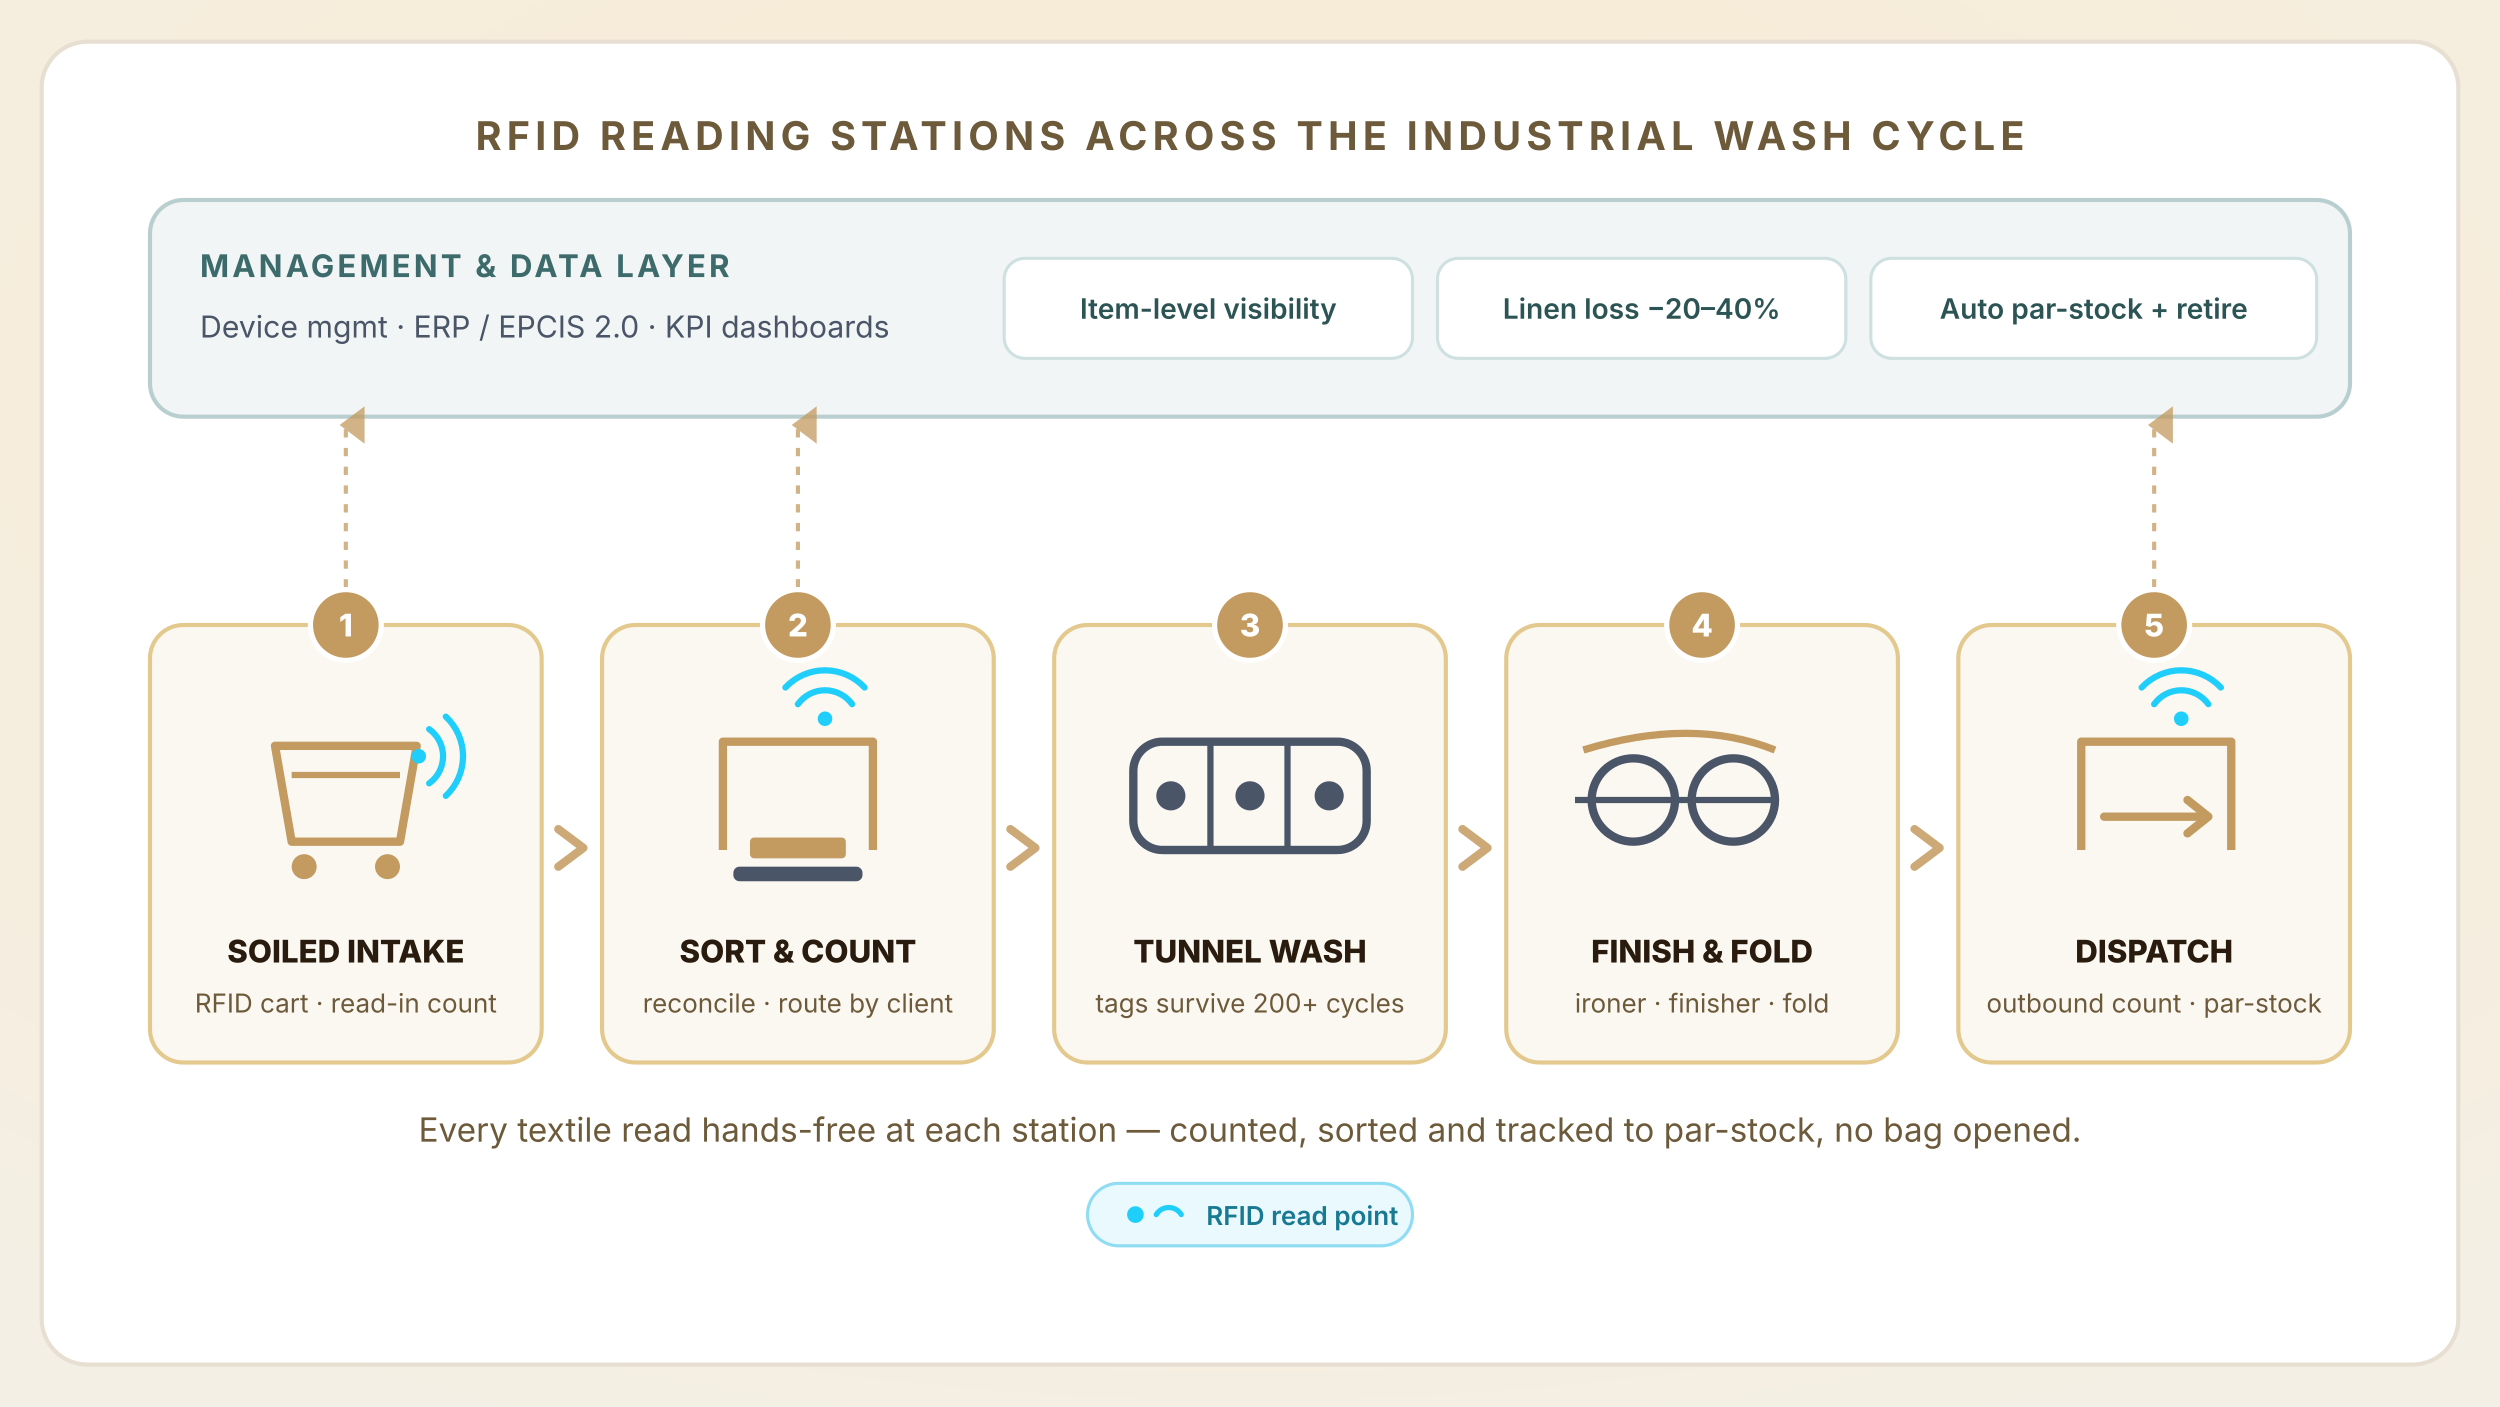
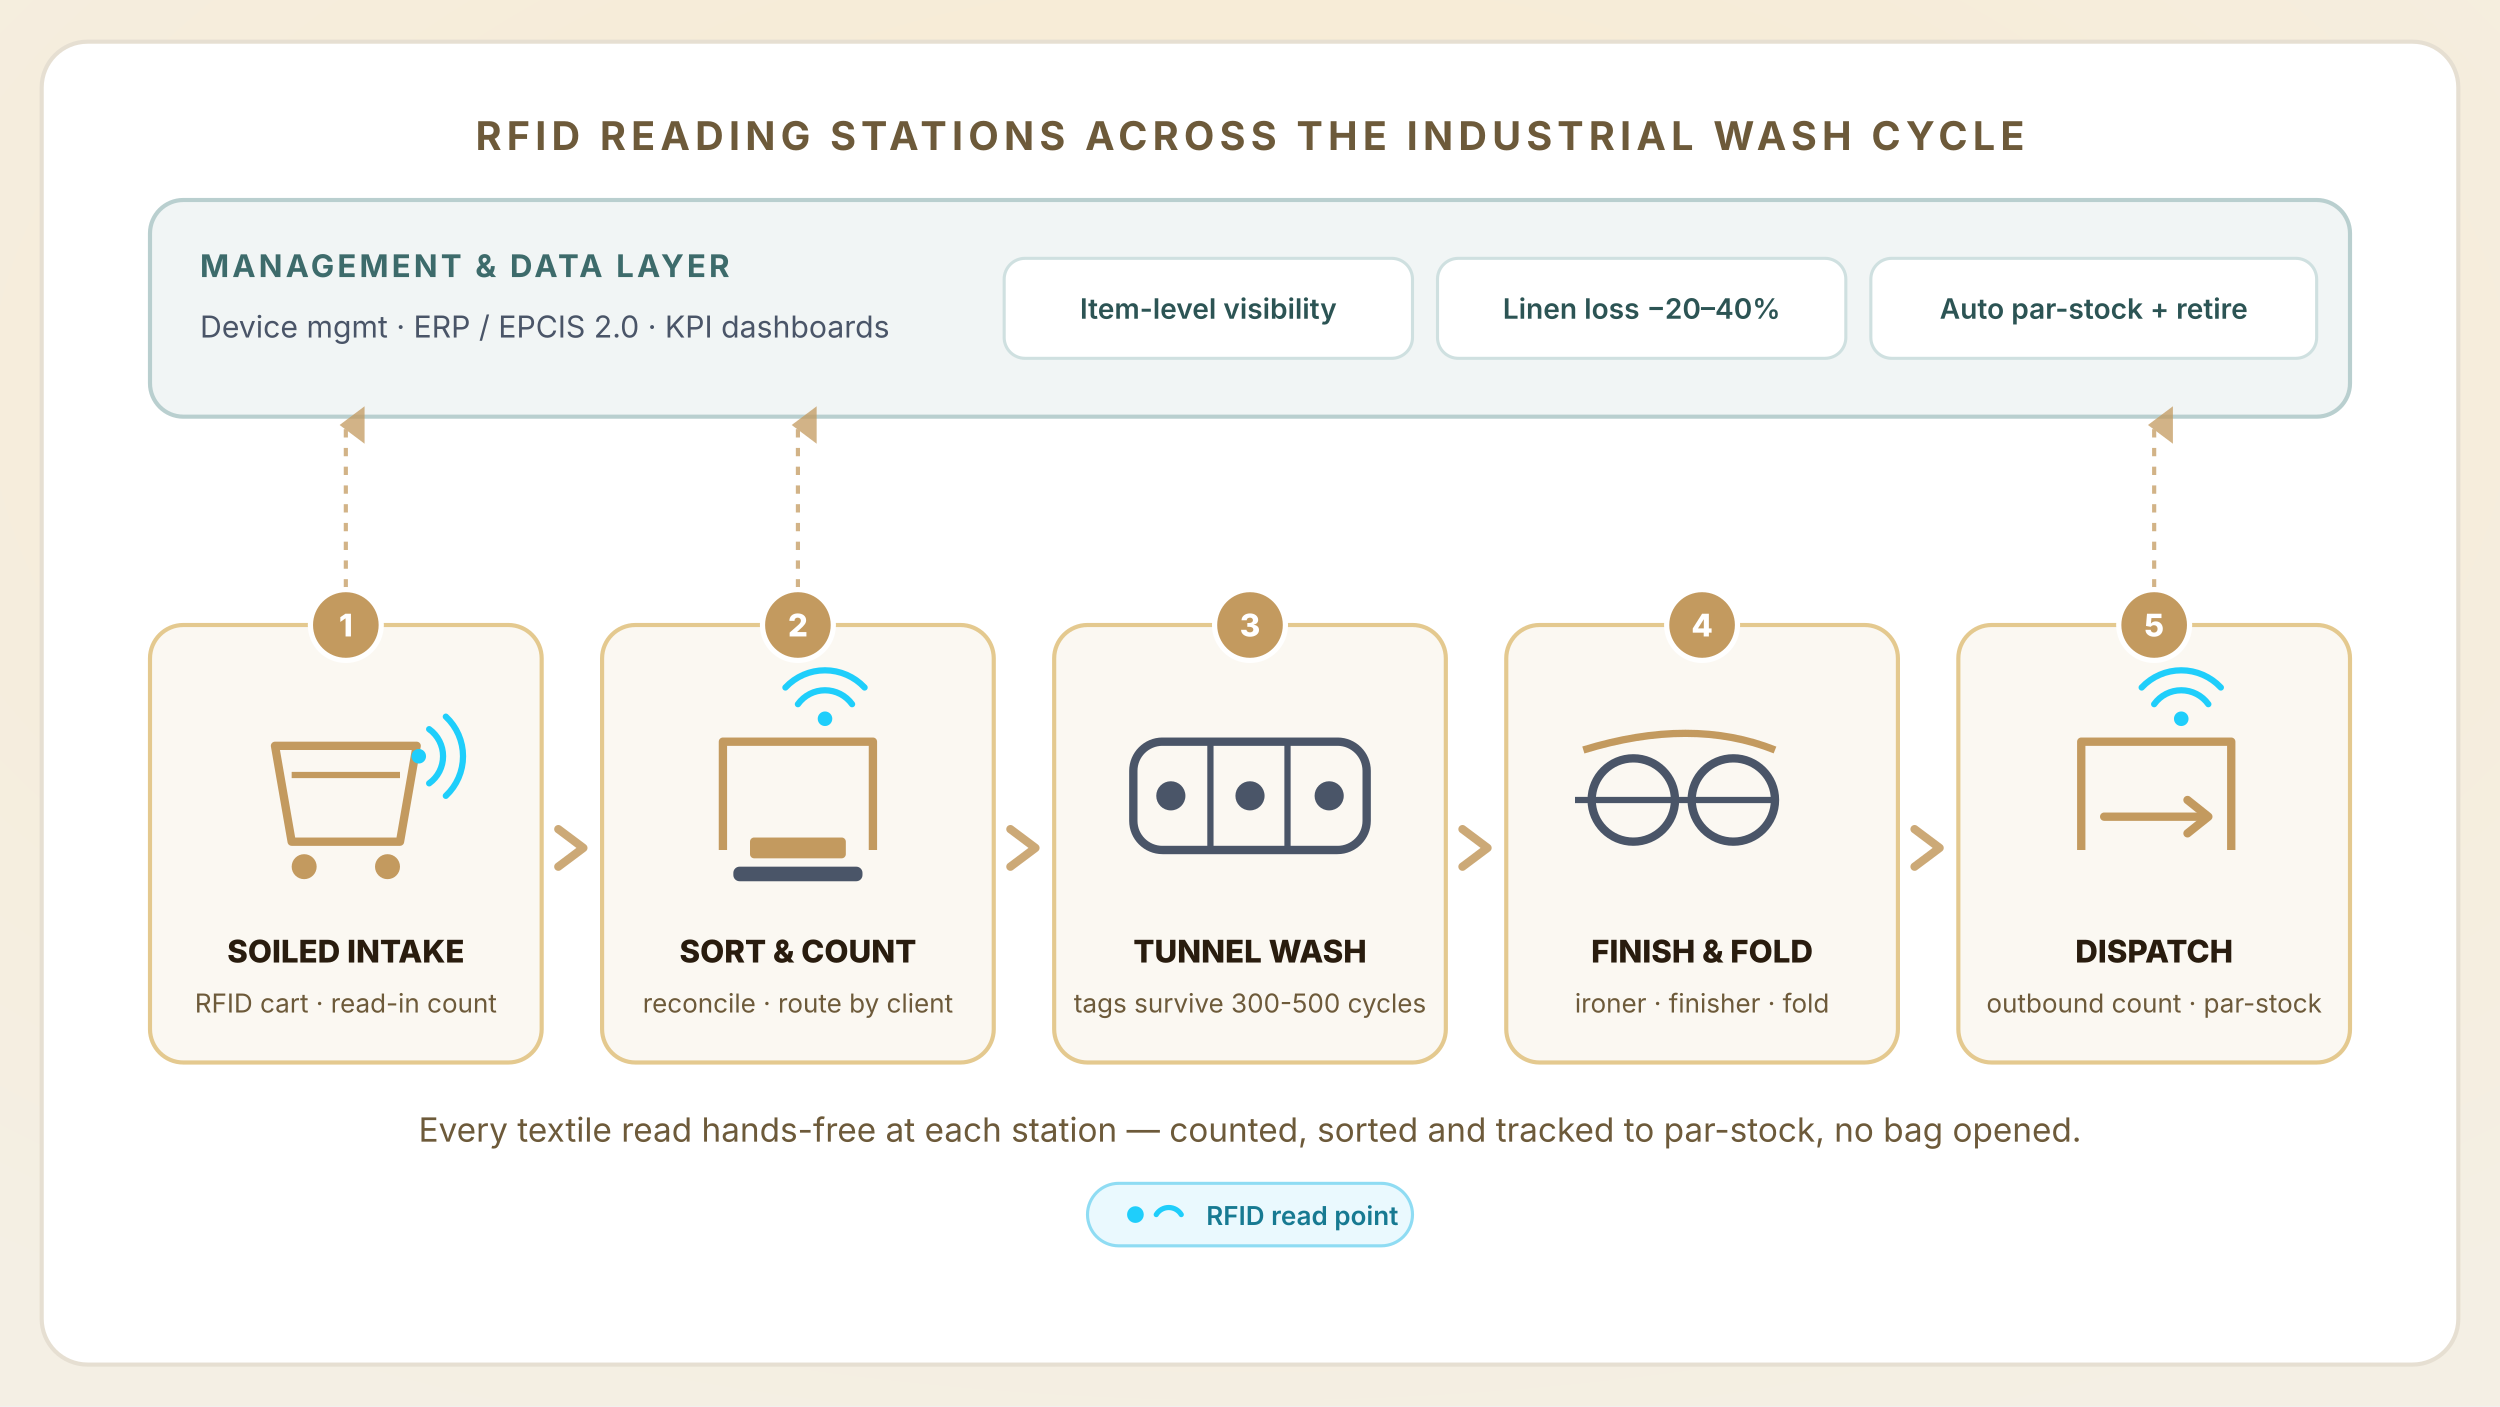
<svg xmlns="http://www.w3.org/2000/svg" viewBox="0 0 1200 675" role="img" aria-labelledby="lmTitle lmDesc" font-family="Inter, -apple-system, BlinkMacSystemFont, 'Segoe UI', Roboto, sans-serif">
  <defs>
    <radialGradient id="lmGlow" cx="50%" cy="28%" r="80%">
      <stop offset="0%" stop-color="#f8ead0" />
      <stop offset="100%" stop-color="#f4efe4" />
    </radialGradient>
    <marker id="lmUp" markerWidth="9" markerHeight="9" refX="4.5" refY="1.5" orient="auto">
      <path d="M4.5 0 L9 6 L0 6 Z" fill="#c39a5f" />
    </marker>
  </defs>
  <rect width="1200" height="675" fill="url(#lmGlow)" />
  <rect x="20" y="20" width="1160" height="635" rx="22" fill="#ffffff" stroke="#e6dfd2" stroke-width="2" />
  <text x="600" y="72" text-anchor="middle" font-size="19" font-weight="700" letter-spacing="2.5" fill="#6d5a3a">RFID READING STATIONS ACROSS THE INDUSTRIAL WASH CYCLE</text>
  <rect x="72" y="96" width="1056" height="104" rx="16" fill="#f1f5f5" stroke="#b9cfcf" stroke-width="2" />
  <text x="96" y="133" font-size="15" font-weight="700" letter-spacing="1.5" fill="#3d6b6b">MANAGEMENT &amp; DATA LAYER</text>
  <text x="96" y="162" font-size="14.5" fill="#4a5568">Device mgmt · ERP / EPCIS 2.0 · KPI dashboards</text>
  <g font-size="13.5" font-weight="600" fill="#2c5454" text-anchor="middle">
    <rect x="482" y="124" width="196" height="48" rx="10" fill="#ffffff" stroke="#cfe0e0" stroke-width="1.5" />
    <text x="580" y="153">Item-level visibility</text>
    <rect x="690" y="124" width="196" height="48" rx="10" fill="#ffffff" stroke="#cfe0e0" stroke-width="1.5" />
    <text x="788" y="153">Linen loss −20–40%</text>
    <rect x="898" y="124" width="214" height="48" rx="10" fill="#ffffff" stroke="#cfe0e0" stroke-width="1.5" />
    <text x="1005" y="153">Auto par-stock + retire</text>
  </g>
  <g stroke="#c39a5f" stroke-width="2" stroke-dasharray="4 5" opacity="0.75" marker-end="url(#lmUp)">
    <line x1="166" y1="300" x2="166" y2="204" />
    <line x1="383" y1="300" x2="383" y2="204" />
    <line x1="1034" y1="300" x2="1034" y2="204" />
  </g>
  <g fill="#c39a5f">
    <circle cx="166" cy="300" r="3.5" />
    <circle cx="383" cy="300" r="3.5" />
    <circle cx="1034" cy="300" r="3.5" />
  </g>
  <g stroke="#c39a5f" stroke-width="4" fill="none" stroke-linecap="round" stroke-linejoin="round" opacity="0.85">
    <path d="M268 398 l12 9 l-12 9" />
    <path d="M485 398 l12 9 l-12 9" />
    <path d="M702 398 l12 9 l-12 9" />
    <path d="M919 398 l12 9 l-12 9" />
  </g>
  <g>
    <rect x="72" y="300" width="188" height="210" rx="16" fill="#fbf8f2" stroke="#e4c98f" stroke-width="2" />
    <path d="M132 358 h68 l-8 46 h-52 z" fill="none" stroke="#c39a5f" stroke-width="4" stroke-linejoin="round" />
    <line x1="140" y1="372" x2="192" y2="372" stroke="#c39a5f" stroke-width="3" />
    <circle cx="146" cy="416" r="6" fill="#c39a5f" />
    <circle cx="186" cy="416" r="6" fill="#c39a5f" />
    <g fill="none" stroke="#1fcefb" stroke-width="3" stroke-linecap="round">
      <path d="M206 350 a16 16 0 0 1 0 26" />
      <path d="M214 344 a26 26 0 0 1 0 38" />
    </g>
    <circle cx="201" cy="363" r="3.5" fill="#1fcefb" />
    <text x="166" y="462" text-anchor="middle" font-size="15" font-weight="800" fill="#291c0e">SOILED INTAKE</text>
    <text x="166" y="486" text-anchor="middle" font-size="12.5" fill="#6d5a3a">RFID cart · read-in count</text>
  </g>
  <g>
    <rect x="289" y="300" width="188" height="210" rx="16" fill="#fbf8f2" stroke="#e4c98f" stroke-width="2" />
    <path d="M347 408 v-52 h72 v52" fill="none" stroke="#c39a5f" stroke-width="4" stroke-linejoin="round" />
    <rect x="360" y="402" width="46" height="10" rx="2" fill="#c39a5f" />
    <rect x="352" y="416" width="62" height="7" rx="3" fill="#4a5568" />
    <g fill="none" stroke="#1fcefb" stroke-width="3" stroke-linecap="round">
      <path d="M383 338 a16 16 0 0 1 26 0" />
      <path d="M377 330 a26 26 0 0 1 38 0" />
    </g>
    <circle cx="396" cy="345" r="3.5" fill="#1fcefb" />
    <text x="383" y="462" text-anchor="middle" font-size="15" font-weight="800" fill="#291c0e">SORT &amp; COUNT</text>
    <text x="383" y="486" text-anchor="middle" font-size="12.5" fill="#6d5a3a">reconcile · route by client</text>
  </g>
  <g>
    <rect x="506" y="300" width="188" height="210" rx="16" fill="#fbf8f2" stroke="#e4c98f" stroke-width="2" />
    <rect x="544" y="356" width="112" height="52" rx="14" fill="none" stroke="#4a5568" stroke-width="4" />
    <line x1="581" y1="356" x2="581" y2="408" stroke="#4a5568" stroke-width="3" />
    <line x1="618" y1="356" x2="618" y2="408" stroke="#4a5568" stroke-width="3" />
    <circle cx="562" cy="382" r="7" fill="#4a5568" />
    <circle cx="600" cy="382" r="7" fill="#4a5568" />
    <circle cx="638" cy="382" r="7" fill="#4a5568" />
    <text x="600" y="462" text-anchor="middle" font-size="15" font-weight="800" fill="#291c0e">TUNNEL WASH</text>
-     <text x="600" y="486" text-anchor="middle" font-size="12.5" fill="#6d5a3a">tags survive 200+ cycles</text>
+     <text x="600" y="486" text-anchor="middle" font-size="12.5" fill="#6d5a3a">tags survive 300-500 cycles</text>
  </g>
  <g>
    <rect x="723" y="300" width="188" height="210" rx="16" fill="#fbf8f2" stroke="#e4c98f" stroke-width="2" />
    <circle cx="784" cy="384" r="20" fill="none" stroke="#4a5568" stroke-width="4" />
    <circle cx="832" cy="384" r="20" fill="none" stroke="#4a5568" stroke-width="4" />
    <path d="M756 384 h96" stroke="#4a5568" stroke-width="3" />
    <path d="M760 360 q52 -16 92 0" fill="none" stroke="#c39a5f" stroke-width="3.5" />
    <text x="817" y="462" text-anchor="middle" font-size="15" font-weight="800" fill="#291c0e">FINISH &amp; FOLD</text>
    <text x="817" y="486" text-anchor="middle" font-size="12.5" fill="#6d5a3a">ironer · finisher · fold</text>
  </g>
  <g>
    <rect x="940" y="300" width="188" height="210" rx="16" fill="#fbf8f2" stroke="#e4c98f" stroke-width="2" />
    <path d="M999 408 v-52 h72 v52" fill="none" stroke="#c39a5f" stroke-width="4" stroke-linejoin="round" />
    <line x1="1010" y1="392" x2="1058" y2="392" stroke="#c39a5f" stroke-width="4" stroke-linecap="round" />
    <path d="M1050 384 l10 8 l-10 8" fill="none" stroke="#c39a5f" stroke-width="4" stroke-linecap="round" stroke-linejoin="round" />
    <g fill="none" stroke="#1fcefb" stroke-width="3" stroke-linecap="round">
      <path d="M1034 338 a16 16 0 0 1 26 0" />
      <path d="M1028 330 a26 26 0 0 1 38 0" />
    </g>
    <circle cx="1047" cy="345" r="3.5" fill="#1fcefb" />
    <text x="1034" y="462" text-anchor="middle" font-size="15" font-weight="800" fill="#291c0e">DISPATCH</text>
    <text x="1034" y="486" text-anchor="middle" font-size="12.5" fill="#6d5a3a">outbound count · par-stock</text>
  </g>
  <g font-size="15" font-weight="800" fill="#ffffff" text-anchor="middle">
    <circle cx="166" cy="300" r="17" fill="#c39a5f" stroke="#ffffff" stroke-width="2.5" />
    <text x="166" y="305.5">1</text>
    <circle cx="383" cy="300" r="17" fill="#c39a5f" stroke="#ffffff" stroke-width="2.5" />
    <text x="383" y="305.5">2</text>
    <circle cx="600" cy="300" r="17" fill="#c39a5f" stroke="#ffffff" stroke-width="2.5" />
    <text x="600" y="305.5">3</text>
    <circle cx="817" cy="300" r="17" fill="#c39a5f" stroke="#ffffff" stroke-width="2.5" />
    <text x="817" y="305.5">4</text>
    <circle cx="1034" cy="300" r="17" fill="#c39a5f" stroke="#ffffff" stroke-width="2.5" />
    <text x="1034" y="305.5">5</text>
  </g>
  <text x="600" y="548" text-anchor="middle" font-size="16" fill="#6d5a3a">Every textile read hands-free at each station — counted, sorted and tracked to par-stock, no bag opened.</text>
  <g>
    <rect x="522" y="568" width="156" height="30" rx="15" fill="#eaf9fe" stroke="#8fdcf3" stroke-width="1.5" />
    <circle cx="545" cy="583" r="4" fill="#1fcefb" />
    <path d="M555 583 a7 7 0 0 1 12 0" fill="none" stroke="#1fcefb" stroke-width="2.5" stroke-linecap="round" />
    <text x="579" y="588" font-size="12.5" font-weight="600" fill="#177a92">RFID read point</text>
  </g>
</svg>
